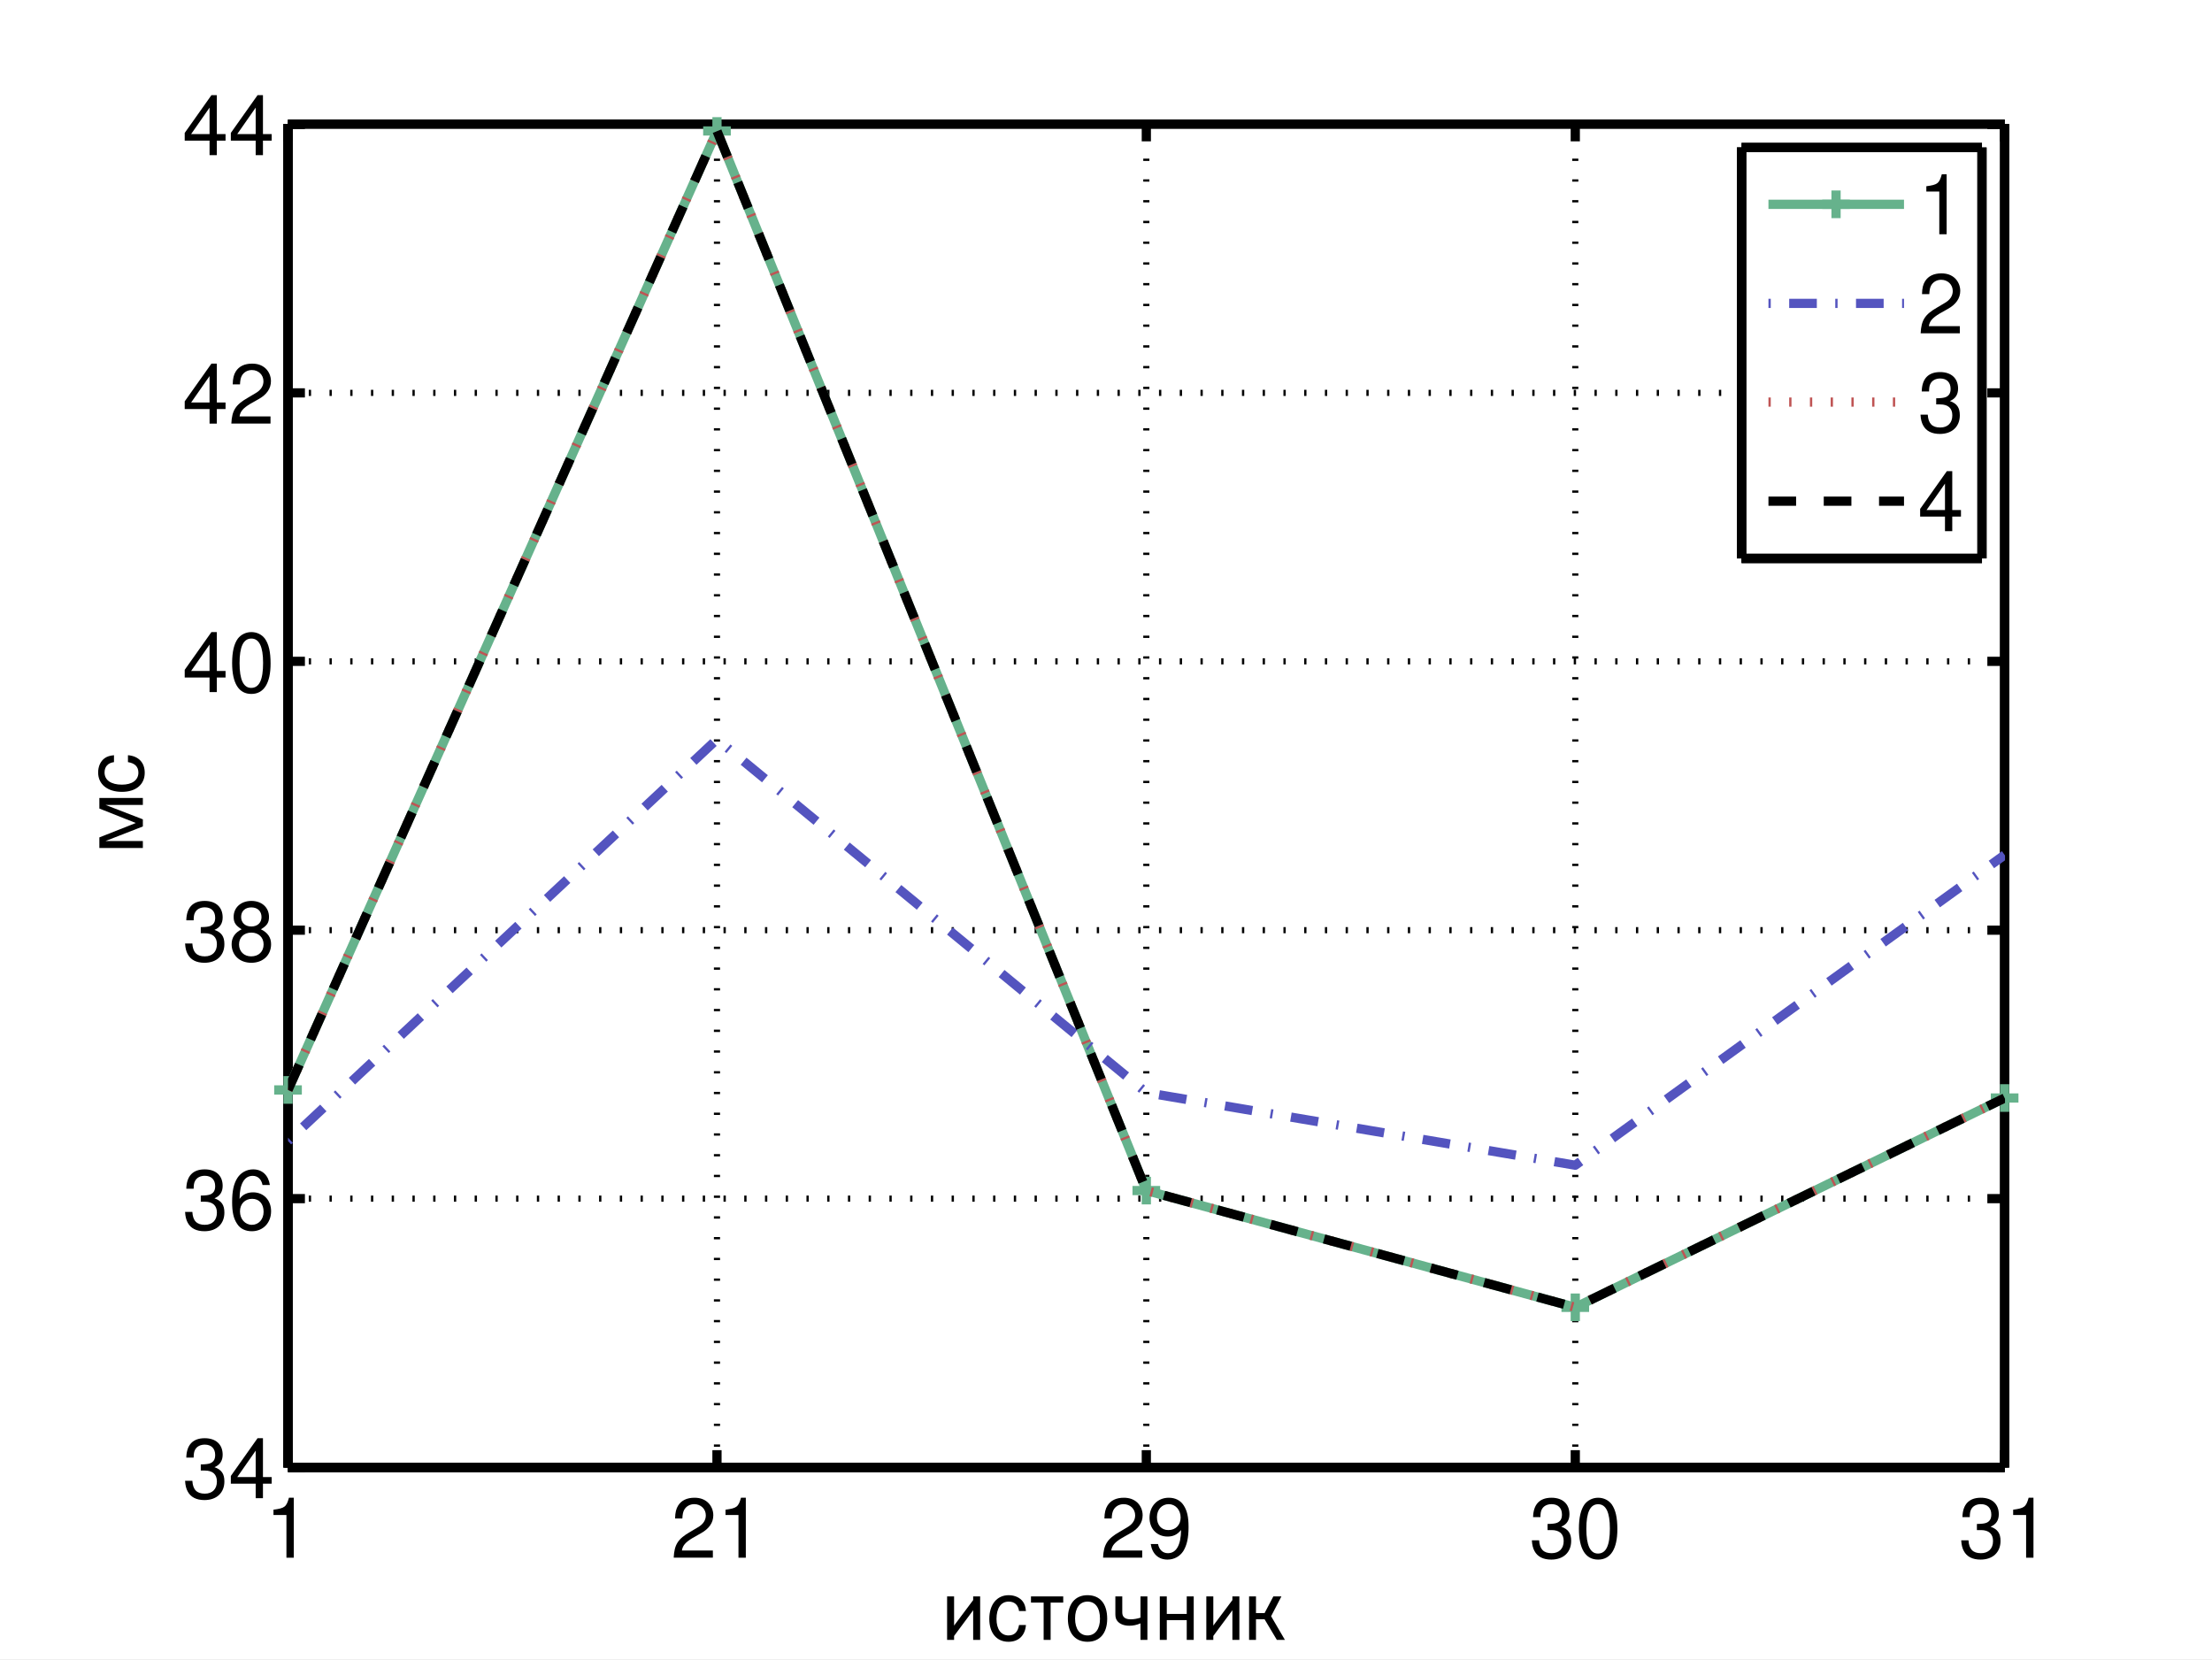
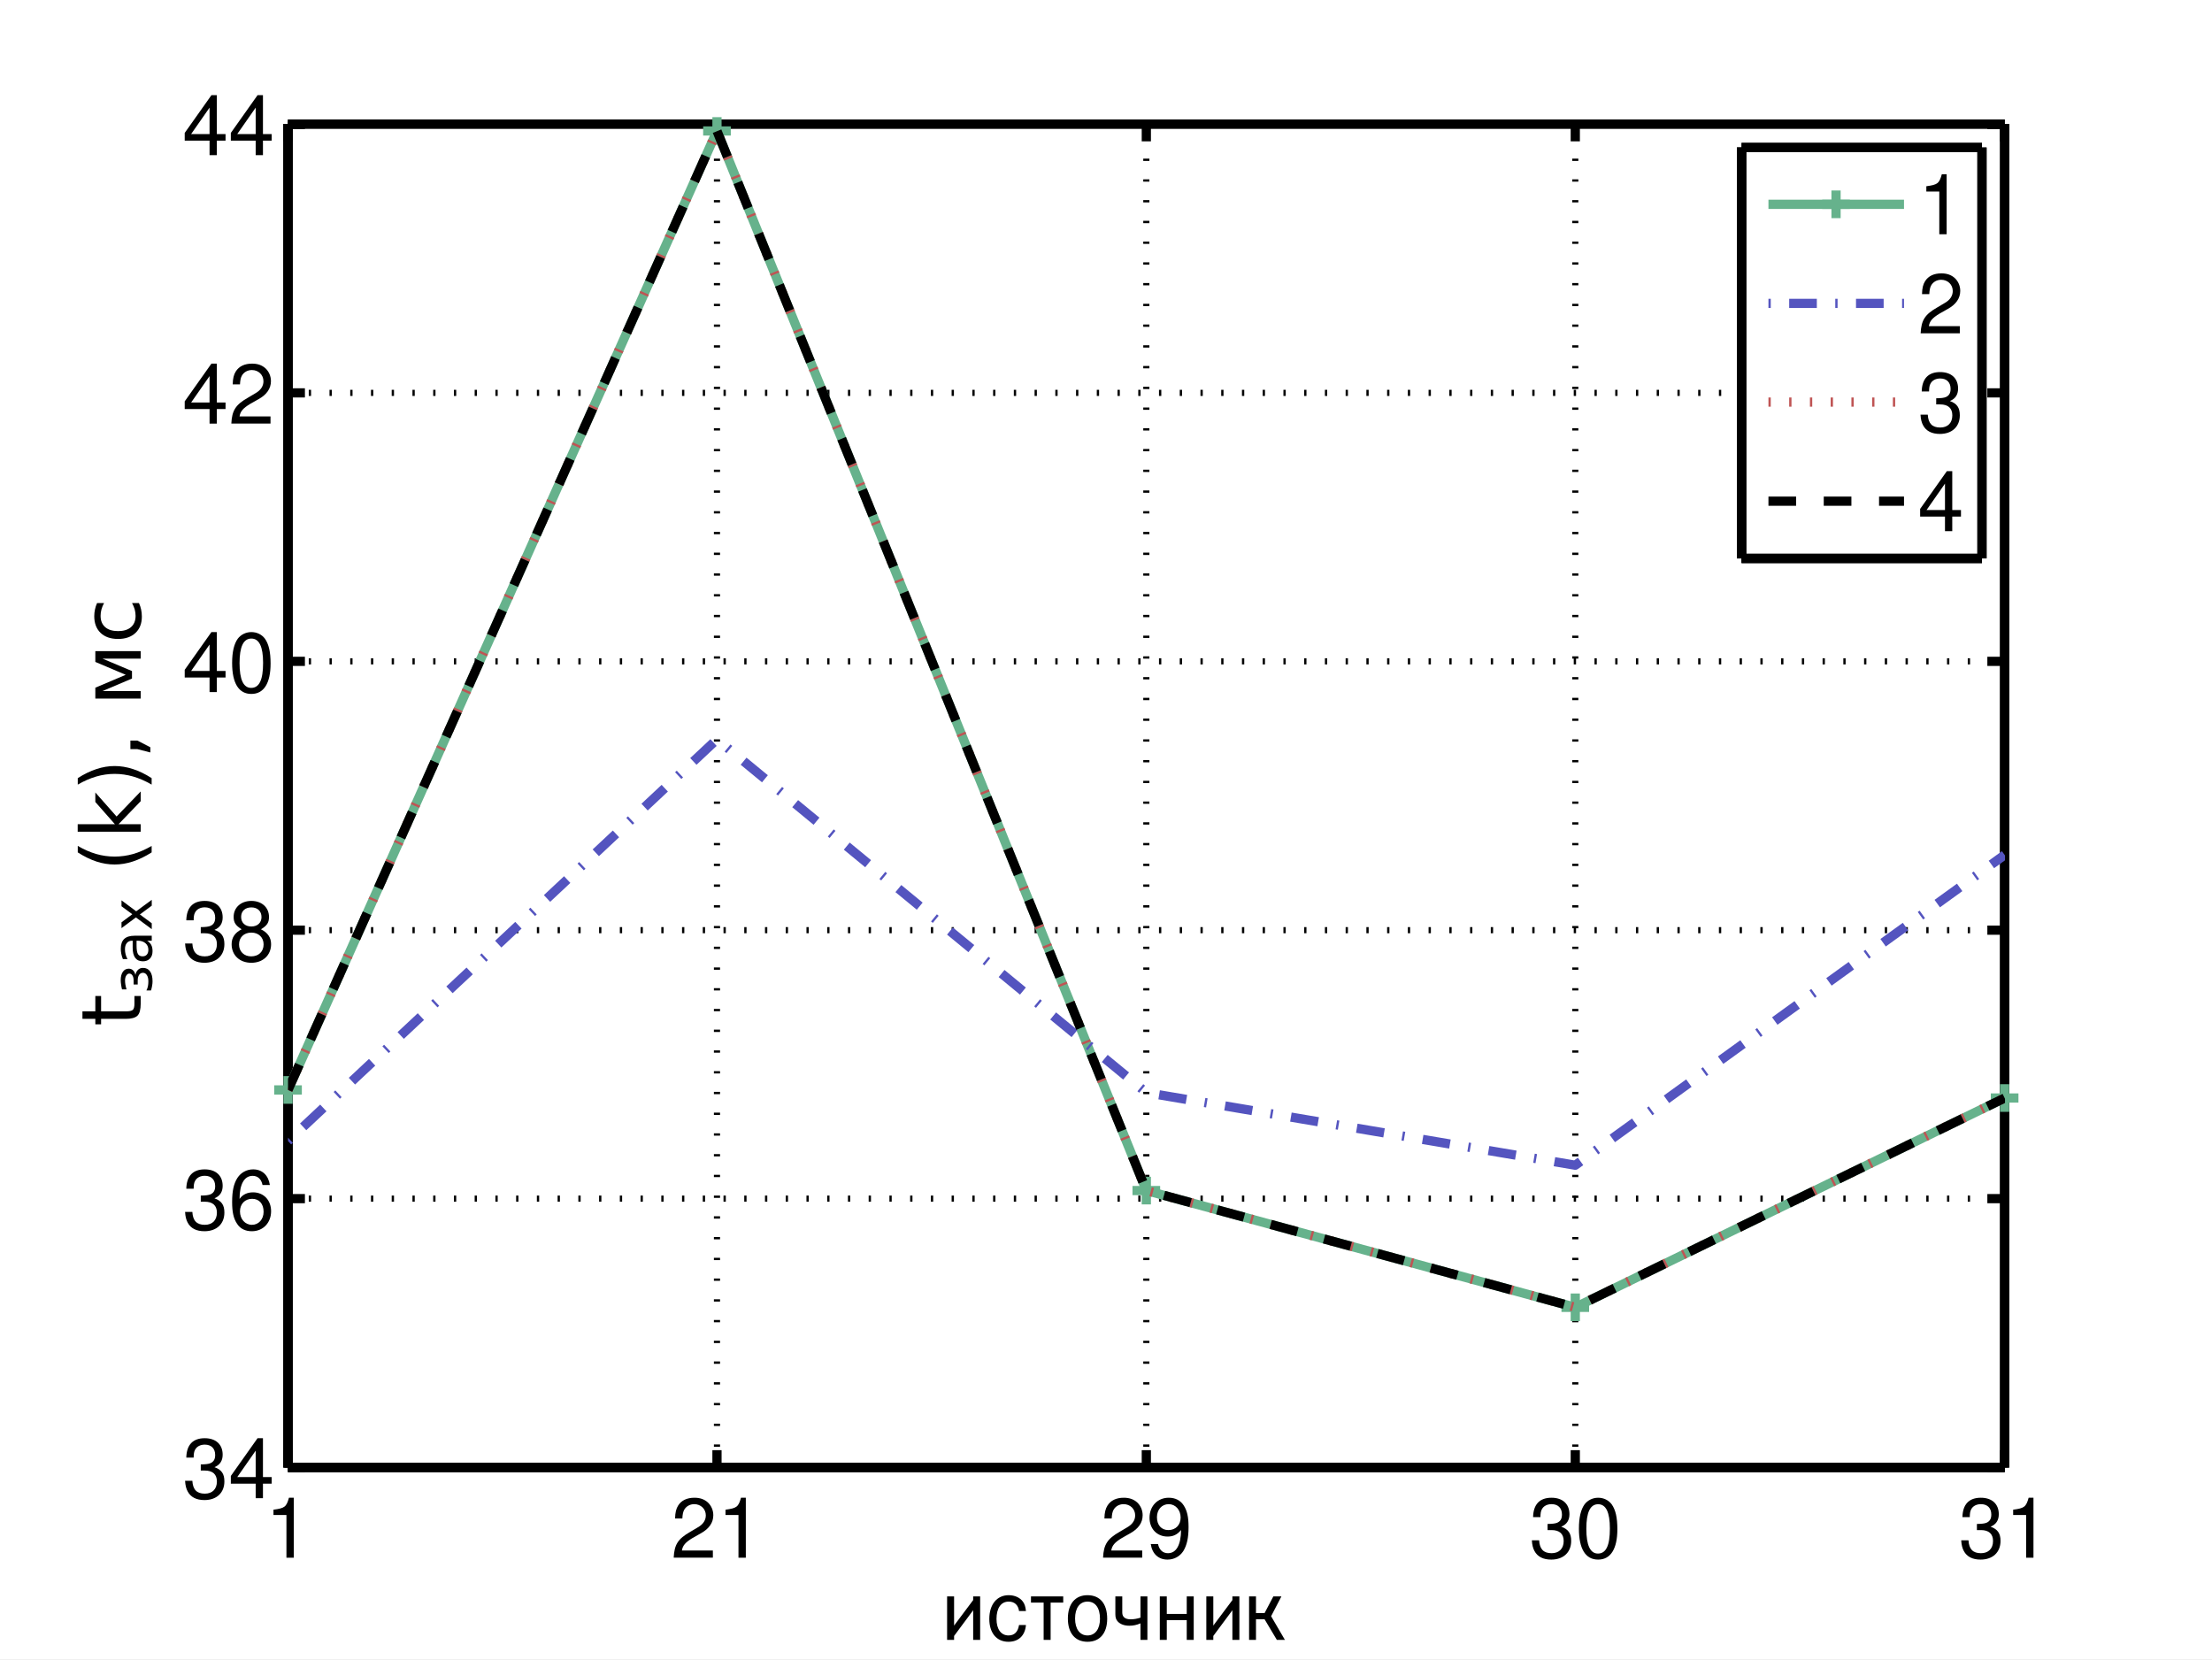
<svg xmlns="http://www.w3.org/2000/svg" id="svg2" version="1.1" width="600" height="450" xml:space="preserve">
  <defs id="defs6">
    <clipPath clipPathUnits="userSpaceOnUse" id="clipPath198">
      <path d="m 625,415 3725.83,0 0,2915 -3725.83,0 0,-2915 z" id="path200" />
    </clipPath>
    <clipPath clipPathUnits="userSpaceOnUse" id="clipPath228">
      <path d="m 625,415 3725.83,0 0,2915 -3725.83,0 0,-2915 z" id="path230" />
    </clipPath>
    <clipPath clipPathUnits="userSpaceOnUse" id="clipPath282">
      <path d="m 3779.17,2387.5 522.5,0 0,892.5 -522.5,0 0,-892.5 z" id="path284" />
    </clipPath>
    <clipPath clipPathUnits="userSpaceOnUse" id="clipPath292">
      <path d="m 3902.5,3074.17 164.168,0 0,164.164 -164.168,0 0,-164.164 z" id="path294" />
    </clipPath>
    <clipPath clipPathUnits="userSpaceOnUse" id="clipPath310">
      <path d="m 3779.17,2387.5 522.5,0 0,892.5 -522.5,0 0,-892.5 z" id="path312" />
    </clipPath>
    <clipPath clipPathUnits="userSpaceOnUse" id="clipPath326">
      <path d="m 3779.17,2387.5 522.5,0 0,892.5 -522.5,0 0,-892.5 z" id="path328" />
    </clipPath>
    <clipPath clipPathUnits="userSpaceOnUse" id="clipPath342">
      <path d="m 3779.17,2387.5 522.5,0 0,892.5 -522.5,0 0,-892.5 z" id="path344" />
    </clipPath>
  </defs>
  <g id="g10" transform="matrix(1.25,0,0,-1.25,0,450)">
    <g id="g12" transform="scale(0.1,0.1)">
      <path d="m 0,0 4800,0 0,3600 L 0,3600 0,0 z" style="fill:#ffffff;fill-opacity:1;fill-rule:nonzero;stroke:none" id="path14" />
      <path d="m 625,415.832 3725,0 0,2915 -3725,0 0,-2915 z" style="fill:#ffffff;fill-opacity:1;fill-rule:evenodd;stroke:none" id="path16" />
      <path d="m 625,415.832 0,2914.998 3725,0 0,-2914.998 -3725,0" style="fill:none;stroke:#ffffff;stroke-opacity:1;stroke-width:20;stroke-linecap:butt;stroke-linejoin:round;stroke-miterlimit:10;stroke-dasharray:none" id="path18" />
      <path d="M 625,415.832 625,3330" style="fill:none;stroke:#000000;stroke-opacity:1;stroke-width:13.333;stroke-linecap:butt;stroke-linejoin:round;stroke-miterlimit:10;stroke-dasharray:5,40;stroke-dashoffset:0" id="path20" />
      <path d="m 625,3330 0,0" style="fill:none;stroke:#000000;stroke-opacity:1;stroke-width:13.333;stroke-linecap:butt;stroke-linejoin:round;stroke-miterlimit:10;stroke-dasharray:5,40;stroke-dashoffset:0" id="path22" />
      <path d="m 1555.83,415.832 0,2914.168" style="fill:none;stroke:#000000;stroke-opacity:1;stroke-width:13.333;stroke-linecap:butt;stroke-linejoin:round;stroke-miterlimit:10;stroke-dasharray:5,40;stroke-dashoffset:0" id="path24" />
      <path d="m 1555.83,3330 0,0" style="fill:none;stroke:#000000;stroke-opacity:1;stroke-width:13.333;stroke-linecap:butt;stroke-linejoin:round;stroke-miterlimit:10;stroke-dasharray:5,40;stroke-dashoffset:0" id="path26" />
      <path d="m 2487.5,415.832 0,2914.168" style="fill:none;stroke:#000000;stroke-opacity:1;stroke-width:13.333;stroke-linecap:butt;stroke-linejoin:round;stroke-miterlimit:10;stroke-dasharray:5,40;stroke-dashoffset:0" id="path28" />
      <path d="m 2487.5,3330 0,0" style="fill:none;stroke:#000000;stroke-opacity:1;stroke-width:13.333;stroke-linecap:butt;stroke-linejoin:round;stroke-miterlimit:10;stroke-dasharray:5,40;stroke-dashoffset:0" id="path30" />
      <path d="m 3418.33,415.832 0,2914.168" style="fill:none;stroke:#000000;stroke-opacity:1;stroke-width:13.333;stroke-linecap:butt;stroke-linejoin:round;stroke-miterlimit:10;stroke-dasharray:5,40;stroke-dashoffset:0" id="path32" />
      <path d="m 3418.33,3330 0,0" style="fill:none;stroke:#000000;stroke-opacity:1;stroke-width:13.333;stroke-linecap:butt;stroke-linejoin:round;stroke-miterlimit:10;stroke-dasharray:5,40;stroke-dashoffset:0" id="path34" />
      <path d="M 4350,415.832 4350,3330" style="fill:none;stroke:#000000;stroke-opacity:1;stroke-width:13.333;stroke-linecap:butt;stroke-linejoin:round;stroke-miterlimit:10;stroke-dasharray:5,40;stroke-dashoffset:0" id="path36" />
      <path d="m 4350,3330 0,0" style="fill:none;stroke:#000000;stroke-opacity:1;stroke-width:13.333;stroke-linecap:butt;stroke-linejoin:round;stroke-miterlimit:10;stroke-dasharray:5,40;stroke-dashoffset:0" id="path38" />
      <path d="m 625,415.832 3725,0" style="fill:none;stroke:#000000;stroke-opacity:1;stroke-width:13.333;stroke-linecap:butt;stroke-linejoin:round;stroke-miterlimit:10;stroke-dasharray:5,40;stroke-dashoffset:0" id="path40" />
      <path d="m 4350,415.832 0,0" style="fill:none;stroke:#000000;stroke-opacity:1;stroke-width:13.333;stroke-linecap:butt;stroke-linejoin:round;stroke-miterlimit:10;stroke-dasharray:5,40;stroke-dashoffset:0" id="path42" />
      <path d="m 625,999.168 3725,0" style="fill:none;stroke:#000000;stroke-opacity:1;stroke-width:13.333;stroke-linecap:butt;stroke-linejoin:round;stroke-miterlimit:10;stroke-dasharray:5,40;stroke-dashoffset:0" id="path44" />
      <path d="m 4350,999.168 0,0" style="fill:none;stroke:#000000;stroke-opacity:1;stroke-width:13.333;stroke-linecap:butt;stroke-linejoin:round;stroke-miterlimit:10;stroke-dasharray:5,40;stroke-dashoffset:0" id="path46" />
      <path d="m 625,1581.67 3725,0" style="fill:none;stroke:#000000;stroke-opacity:1;stroke-width:13.333;stroke-linecap:butt;stroke-linejoin:round;stroke-miterlimit:10;stroke-dasharray:5,40;stroke-dashoffset:0" id="path48" />
      <path d="m 4350,1581.67 0,0" style="fill:none;stroke:#000000;stroke-opacity:1;stroke-width:13.333;stroke-linecap:butt;stroke-linejoin:round;stroke-miterlimit:10;stroke-dasharray:5,40;stroke-dashoffset:0" id="path50" />
      <path d="m 625,2165 3725,0" style="fill:none;stroke:#000000;stroke-opacity:1;stroke-width:13.333;stroke-linecap:butt;stroke-linejoin:round;stroke-miterlimit:10;stroke-dasharray:5,40;stroke-dashoffset:0" id="path52" />
      <path d="m 4350,2165 0,0" style="fill:none;stroke:#000000;stroke-opacity:1;stroke-width:13.333;stroke-linecap:butt;stroke-linejoin:round;stroke-miterlimit:10;stroke-dasharray:5,40;stroke-dashoffset:0" id="path54" />
      <path d="m 625,2747.5 3725,0" style="fill:none;stroke:#000000;stroke-opacity:1;stroke-width:13.333;stroke-linecap:butt;stroke-linejoin:round;stroke-miterlimit:10;stroke-dasharray:5,40;stroke-dashoffset:0" id="path56" />
      <path d="m 4350,2747.5 0,0" style="fill:none;stroke:#000000;stroke-opacity:1;stroke-width:13.333;stroke-linecap:butt;stroke-linejoin:round;stroke-miterlimit:10;stroke-dasharray:5,40;stroke-dashoffset:0" id="path58" />
      <path d="m 625,3330 3725,0" style="fill:none;stroke:#000000;stroke-opacity:1;stroke-width:13.333;stroke-linecap:butt;stroke-linejoin:round;stroke-miterlimit:10;stroke-dasharray:5,40;stroke-dashoffset:0" id="path60" />
      <path d="m 4350,3330 0,0" style="fill:none;stroke:#000000;stroke-opacity:1;stroke-width:13.333;stroke-linecap:butt;stroke-linejoin:round;stroke-miterlimit:10;stroke-dasharray:5,40;stroke-dashoffset:0" id="path62" />
      <path d="m 625,3330.83 3725,0" style="fill:none;stroke:#000000;stroke-opacity:1;stroke-width:20;stroke-linecap:butt;stroke-linejoin:round;stroke-miterlimit:10;stroke-dasharray:none" id="path64" />
      <path d="m 625,415.832 3725,0" style="fill:none;stroke:#000000;stroke-opacity:1;stroke-width:20;stroke-linecap:butt;stroke-linejoin:round;stroke-miterlimit:10;stroke-dasharray:none" id="path66" />
      <path d="m 4350,415.832 0,2914.998" style="fill:none;stroke:#000000;stroke-opacity:1;stroke-width:20;stroke-linecap:butt;stroke-linejoin:round;stroke-miterlimit:10;stroke-dasharray:none" id="path68" />
      <path d="m 625,415.832 0,2914.998" style="fill:none;stroke:#000000;stroke-opacity:1;stroke-width:20;stroke-linecap:butt;stroke-linejoin:round;stroke-miterlimit:10;stroke-dasharray:none" id="path70" />
      <path d="m 625,415.832 3725,0" style="fill:none;stroke:#000000;stroke-opacity:1;stroke-width:20;stroke-linecap:butt;stroke-linejoin:round;stroke-miterlimit:10;stroke-dasharray:none" id="path72" />
      <path d="m 625,415.832 0,2914.998" style="fill:none;stroke:#000000;stroke-opacity:1;stroke-width:20;stroke-linecap:butt;stroke-linejoin:round;stroke-miterlimit:10;stroke-dasharray:none" id="path74" />
      <path d="m 625,415.832 0,37.5" style="fill:none;stroke:#000000;stroke-opacity:1;stroke-width:20;stroke-linecap:butt;stroke-linejoin:round;stroke-miterlimit:10;stroke-dasharray:none" id="path76" />
      <path d="m 625,3330 0,-36.67" style="fill:none;stroke:#000000;stroke-opacity:1;stroke-width:20;stroke-linecap:butt;stroke-linejoin:round;stroke-miterlimit:10;stroke-dasharray:none" id="path78" />
      <g id="g80" transform="scale(10,10)">
        <text transform="matrix(1,0,0,-1,57.5,22)" id="text82">
          <tspan style="fill:#000000;fill-opacity:1;fill-rule:nonzero;stroke:none;font-family:Helvetica;font-variant:normal;font-weight:normal;font-size:18;writing-mode:lr;-inkscape-font-specification:Helvetica" x="0" y="0" id="tspan84">1</tspan>
        </text>
      </g>
      <path d="m 1555.83,415.832 0,37.5" style="fill:none;stroke:#000000;stroke-opacity:1;stroke-width:20;stroke-linecap:butt;stroke-linejoin:round;stroke-miterlimit:10;stroke-dasharray:none" id="path86" />
      <path d="m 1555.83,3330 0,-36.67" style="fill:none;stroke:#000000;stroke-opacity:1;stroke-width:20;stroke-linecap:butt;stroke-linejoin:round;stroke-miterlimit:10;stroke-dasharray:none" id="path88" />
      <g id="g90" transform="scale(10,10)">
        <text transform="matrix(1,0,0,-1,145.583,22)" id="text92">
          <tspan style="fill:#000000;fill-opacity:1;fill-rule:nonzero;stroke:none;font-family:Helvetica;font-variant:normal;font-weight:normal;font-size:18;writing-mode:lr;-inkscape-font-specification:Helvetica" x="0 10.008" y="0" id="tspan94">21</tspan>
        </text>
      </g>
      <path d="m 2487.5,415.832 0,37.5" style="fill:none;stroke:#000000;stroke-opacity:1;stroke-width:20;stroke-linecap:butt;stroke-linejoin:round;stroke-miterlimit:10;stroke-dasharray:none" id="path96" />
      <path d="m 2487.5,3330 0,-36.67" style="fill:none;stroke:#000000;stroke-opacity:1;stroke-width:20;stroke-linecap:butt;stroke-linejoin:round;stroke-miterlimit:10;stroke-dasharray:none" id="path98" />
      <g id="g100" transform="scale(10,10)">
        <text transform="matrix(1,0,0,-1,238.75,22)" id="text102">
          <tspan style="fill:#000000;fill-opacity:1;fill-rule:nonzero;stroke:none;font-family:Helvetica;font-variant:normal;font-weight:normal;font-size:18;writing-mode:lr;-inkscape-font-specification:Helvetica" x="0 10.008" y="0" id="tspan104">29</tspan>
        </text>
      </g>
      <path d="m 3418.33,415.832 0,37.5" style="fill:none;stroke:#000000;stroke-opacity:1;stroke-width:20;stroke-linecap:butt;stroke-linejoin:round;stroke-miterlimit:10;stroke-dasharray:none" id="path106" />
      <path d="m 3418.33,3330 0,-36.67" style="fill:none;stroke:#000000;stroke-opacity:1;stroke-width:20;stroke-linecap:butt;stroke-linejoin:round;stroke-miterlimit:10;stroke-dasharray:none" id="path108" />
      <g id="g110" transform="scale(10,10)">
        <text transform="matrix(1,0,0,-1,331.833,22)" id="text112">
          <tspan style="fill:#000000;fill-opacity:1;fill-rule:nonzero;stroke:none;font-family:Helvetica;font-variant:normal;font-weight:normal;font-size:18;writing-mode:lr;-inkscape-font-specification:Helvetica" x="0 10.008" y="0" id="tspan114">30</tspan>
        </text>
      </g>
      <path d="m 4350,415.832 0,37.5" style="fill:none;stroke:#000000;stroke-opacity:1;stroke-width:20;stroke-linecap:butt;stroke-linejoin:round;stroke-miterlimit:10;stroke-dasharray:none" id="path116" />
      <path d="m 4350,3330 0,-36.67" style="fill:none;stroke:#000000;stroke-opacity:1;stroke-width:20;stroke-linecap:butt;stroke-linejoin:round;stroke-miterlimit:10;stroke-dasharray:none" id="path118" />
      <g id="g120" transform="scale(10,10)">
        <text transform="matrix(1,0,0,-1,425,22)" id="text122">
          <tspan style="fill:#000000;fill-opacity:1;fill-rule:nonzero;stroke:none;font-family:Helvetica;font-variant:normal;font-weight:normal;font-size:18;writing-mode:lr;-inkscape-font-specification:Helvetica" x="0 10.008" y="0" id="tspan124">31</tspan>
        </text>
      </g>
      <path d="m 625,415.832 36.668,0" style="fill:none;stroke:#000000;stroke-opacity:1;stroke-width:20;stroke-linecap:butt;stroke-linejoin:round;stroke-miterlimit:10;stroke-dasharray:none" id="path126" />
      <path d="m 4350,415.832 -37.5,0" style="fill:none;stroke:#000000;stroke-opacity:1;stroke-width:20;stroke-linecap:butt;stroke-linejoin:round;stroke-miterlimit:10;stroke-dasharray:none" id="path128" />
      <g id="g130" transform="scale(10,10)">
        <text transform="matrix(1,0,0,-1,39.5832,34.9168)" id="text132">
          <tspan style="fill:#000000;fill-opacity:1;fill-rule:nonzero;stroke:none;font-family:Helvetica;font-variant:normal;font-weight:normal;font-size:18;writing-mode:lr;-inkscape-font-specification:Helvetica" x="0 10.008" y="0" id="tspan134">34</tspan>
        </text>
      </g>
      <path d="m 625,999.168 36.668,0" style="fill:none;stroke:#000000;stroke-opacity:1;stroke-width:20;stroke-linecap:butt;stroke-linejoin:round;stroke-miterlimit:10;stroke-dasharray:none" id="path136" />
      <path d="m 4350,999.168 -37.5,0" style="fill:none;stroke:#000000;stroke-opacity:1;stroke-width:20;stroke-linecap:butt;stroke-linejoin:round;stroke-miterlimit:10;stroke-dasharray:none" id="path138" />
      <g id="g140" transform="scale(10,10)">
        <text transform="matrix(1,0,0,-1,39.5832,93.25)" id="text142">
          <tspan style="fill:#000000;fill-opacity:1;fill-rule:nonzero;stroke:none;font-family:Helvetica;font-variant:normal;font-weight:normal;font-size:18;writing-mode:lr;-inkscape-font-specification:Helvetica" x="0 10.008" y="0" id="tspan144">36</tspan>
        </text>
      </g>
      <path d="m 625,1581.67 36.668,0" style="fill:none;stroke:#000000;stroke-opacity:1;stroke-width:20;stroke-linecap:butt;stroke-linejoin:round;stroke-miterlimit:10;stroke-dasharray:none" id="path146" />
      <path d="m 4350,1581.67 -37.5,0" style="fill:none;stroke:#000000;stroke-opacity:1;stroke-width:20;stroke-linecap:butt;stroke-linejoin:round;stroke-miterlimit:10;stroke-dasharray:none" id="path148" />
      <g id="g150" transform="scale(10,10)">
        <text transform="matrix(1,0,0,-1,39.5832,151.5)" id="text152">
          <tspan style="fill:#000000;fill-opacity:1;fill-rule:nonzero;stroke:none;font-family:Helvetica;font-variant:normal;font-weight:normal;font-size:18;writing-mode:lr;-inkscape-font-specification:Helvetica" x="0 10.008" y="0" id="tspan154">38</tspan>
        </text>
      </g>
      <path d="m 625,2165 36.668,0" style="fill:none;stroke:#000000;stroke-opacity:1;stroke-width:20;stroke-linecap:butt;stroke-linejoin:round;stroke-miterlimit:10;stroke-dasharray:none" id="path156" />
      <path d="m 4350,2165 -37.5,0" style="fill:none;stroke:#000000;stroke-opacity:1;stroke-width:20;stroke-linecap:butt;stroke-linejoin:round;stroke-miterlimit:10;stroke-dasharray:none" id="path158" />
      <g id="g160" transform="scale(10,10)">
        <text transform="matrix(1,0,0,-1,39.5832,209.833)" id="text162">
          <tspan style="fill:#000000;fill-opacity:1;fill-rule:nonzero;stroke:none;font-family:Helvetica;font-variant:normal;font-weight:normal;font-size:18;writing-mode:lr;-inkscape-font-specification:Helvetica" x="0 10.008" y="0" id="tspan164">40</tspan>
        </text>
      </g>
      <path d="m 625,2747.5 36.668,0" style="fill:none;stroke:#000000;stroke-opacity:1;stroke-width:20;stroke-linecap:butt;stroke-linejoin:round;stroke-miterlimit:10;stroke-dasharray:none" id="path166" />
      <path d="m 4350,2747.5 -37.5,0" style="fill:none;stroke:#000000;stroke-opacity:1;stroke-width:20;stroke-linecap:butt;stroke-linejoin:round;stroke-miterlimit:10;stroke-dasharray:none" id="path168" />
      <g id="g170" transform="scale(10,10)">
        <text transform="matrix(1,0,0,-1,39.5832,268.083)" id="text172">
          <tspan style="fill:#000000;fill-opacity:1;fill-rule:nonzero;stroke:none;font-family:Helvetica;font-variant:normal;font-weight:normal;font-size:18;writing-mode:lr;-inkscape-font-specification:Helvetica" x="0 10.008" y="0" id="tspan174">42</tspan>
        </text>
      </g>
      <path d="m 625,3330 36.668,0" style="fill:none;stroke:#000000;stroke-opacity:1;stroke-width:20;stroke-linecap:butt;stroke-linejoin:round;stroke-miterlimit:10;stroke-dasharray:none" id="path176" />
      <path d="m 4350,3330 -37.5,0" style="fill:none;stroke:#000000;stroke-opacity:1;stroke-width:20;stroke-linecap:butt;stroke-linejoin:round;stroke-miterlimit:10;stroke-dasharray:none" id="path178" />
      <g id="g180" transform="scale(10,10)">
        <text transform="matrix(1,0,0,-1,39.5832,326.333)" id="text182">
          <tspan style="fill:#000000;fill-opacity:1;fill-rule:nonzero;stroke:none;font-family:Helvetica;font-variant:normal;font-weight:normal;font-size:18;writing-mode:lr;-inkscape-font-specification:Helvetica" x="0 10.008" y="0" id="tspan184">44</tspan>
        </text>
      </g>
      <path d="m 625,3330.83 3725,0" style="fill:none;stroke:#000000;stroke-opacity:1;stroke-width:20;stroke-linecap:butt;stroke-linejoin:round;stroke-miterlimit:10;stroke-dasharray:none" id="path186" />
      <path d="m 625,415.832 3725,0" style="fill:none;stroke:#000000;stroke-opacity:1;stroke-width:20;stroke-linecap:butt;stroke-linejoin:round;stroke-miterlimit:10;stroke-dasharray:none" id="path188" />
      <path d="m 4350,415.832 0,2914.998" style="fill:none;stroke:#000000;stroke-opacity:1;stroke-width:20;stroke-linecap:butt;stroke-linejoin:round;stroke-miterlimit:10;stroke-dasharray:none" id="path190" />
      <path d="m 625,415.832 0,2914.998" style="fill:none;stroke:#000000;stroke-opacity:1;stroke-width:20;stroke-linecap:butt;stroke-linejoin:round;stroke-miterlimit:10;stroke-dasharray:none" id="path192" />
      <g id="g194">
        <g id="g196" clip-path="url(#clipPath198)">
          <path d="M 625,1235 1555.83,3315.83 2487.5,1016.67 3418.33,763.332 4350,1217.5" style="fill:none;stroke:#66b28c;stroke-opacity:1;stroke-width:20;stroke-linecap:butt;stroke-linejoin:round;stroke-miterlimit:10;stroke-dasharray:none" id="path202" />
        </g>
      </g>
      <path d="m 595,1235 60,0" style="fill:none;stroke:#66b28c;stroke-opacity:1;stroke-width:20;stroke-linecap:butt;stroke-linejoin:round;stroke-miterlimit:10;stroke-dasharray:none" id="path204" />
      <path d="m 625,1265 0,-60" style="fill:none;stroke:#66b28c;stroke-opacity:1;stroke-width:20;stroke-linecap:butt;stroke-linejoin:round;stroke-miterlimit:10;stroke-dasharray:none" id="path206" />
      <path d="m 1525.83,3315.83 60,0" style="fill:none;stroke:#66b28c;stroke-opacity:1;stroke-width:20;stroke-linecap:butt;stroke-linejoin:round;stroke-miterlimit:10;stroke-dasharray:none" id="path208" />
      <path d="m 1555.83,3345.83 0,-60" style="fill:none;stroke:#66b28c;stroke-opacity:1;stroke-width:20;stroke-linecap:butt;stroke-linejoin:round;stroke-miterlimit:10;stroke-dasharray:none" id="path210" />
      <path d="m 2457.5,1016.67 60,0" style="fill:none;stroke:#66b28c;stroke-opacity:1;stroke-width:20;stroke-linecap:butt;stroke-linejoin:round;stroke-miterlimit:10;stroke-dasharray:none" id="path212" />
      <path d="m 2487.5,1046.67 0,-60.002" style="fill:none;stroke:#66b28c;stroke-opacity:1;stroke-width:20;stroke-linecap:butt;stroke-linejoin:round;stroke-miterlimit:10;stroke-dasharray:none" id="path214" />
      <path d="m 3388.33,763.332 60,0" style="fill:none;stroke:#66b28c;stroke-opacity:1;stroke-width:20;stroke-linecap:butt;stroke-linejoin:round;stroke-miterlimit:10;stroke-dasharray:none" id="path216" />
      <path d="m 3418.33,793.332 0,-60" style="fill:none;stroke:#66b28c;stroke-opacity:1;stroke-width:20;stroke-linecap:butt;stroke-linejoin:round;stroke-miterlimit:10;stroke-dasharray:none" id="path218" />
      <path d="m 4320,1217.5 60,0" style="fill:none;stroke:#66b28c;stroke-opacity:1;stroke-width:20;stroke-linecap:butt;stroke-linejoin:round;stroke-miterlimit:10;stroke-dasharray:none" id="path220" />
      <path d="m 4350,1247.5 0,-60" style="fill:none;stroke:#66b28c;stroke-opacity:1;stroke-width:20;stroke-linecap:butt;stroke-linejoin:round;stroke-miterlimit:10;stroke-dasharray:none" id="path222" />
      <g id="g224">
        <g id="g226" clip-path="url(#clipPath228)">
          <path d="m 625,1124.17 930.83,871.66 931.67,-766.66 930.83,-157.5 L 4350,1745" style="fill:none;stroke:#5454bf;stroke-opacity:1;stroke-width:20;stroke-linecap:butt;stroke-linejoin:round;stroke-miterlimit:10;stroke-dasharray:5,40,60,40;stroke-dashoffset:0" id="path232" />
          <path d="M 625,1235 1555.83,3315.83 2487.5,1016.67 3418.33,763.332 4350,1217.5" style="fill:none;stroke:#bf5454;stroke-opacity:1;stroke-width:20;stroke-linecap:butt;stroke-linejoin:round;stroke-miterlimit:10;stroke-dasharray:5,40;stroke-dashoffset:0" id="path234" />
          <path d="M 625,1235 1555.83,3315.83 2487.5,1016.67 3418.33,763.332 4350,1217.5" style="fill:none;stroke:#000000;stroke-opacity:1;stroke-width:20;stroke-linecap:butt;stroke-linejoin:round;stroke-miterlimit:10;stroke-dasharray:60;stroke-dashoffset:0" id="path236" />
        </g>
      </g>
      <g id="g238" transform="scale(10,10)">
        <text transform="scale(1,-1)" id="text240" x="204.067" y="-4.167">
          <tspan style="font-size:18px;font-variant:normal;font-weight:normal;writing-mode:lr-tb;fill:#000000;fill-opacity:1;fill-rule:nonzero;stroke:none;font-family:Helvetica;-inkscape-font-specification:Helvetica" id="tspan242" x="204.067" y="-4.167">источник</tspan>
        </text>
-         <text transform="matrix(0,1,1,0,31,175.25)" id="text244">
-           <tspan style="font-size:18px;font-variant:normal;font-weight:normal;writing-mode:lr-tb;fill:#000000;fill-opacity:1;fill-rule:nonzero;stroke:none;font-family:Helvetica;-inkscape-font-specification:Helvetica" id="tspan246" x="0" y="0">мс</tspan>
-         </text>
      </g>
      <path d="m 3779.17,2388.33 521.664,0 0,891.668 -521.664,0 0,-891.668 z" style="fill:#ffffff;fill-opacity:1;fill-rule:evenodd;stroke:none" id="path248" />
      <path d="m 3779.17,2388.33 0,891.67 521.66,0 0,-891.67 -521.66,0" style="fill:none;stroke:#ffffff;stroke-opacity:1;stroke-width:20;stroke-linecap:butt;stroke-linejoin:round;stroke-miterlimit:10;stroke-dasharray:none" id="path250" />
      <path d="m 3779.17,3280 521.66,0" style="fill:none;stroke:#000000;stroke-opacity:1;stroke-width:20;stroke-linecap:butt;stroke-linejoin:round;stroke-miterlimit:10;stroke-dasharray:none" id="path252" />
      <path d="m 3779.17,2388.33 521.66,0" style="fill:none;stroke:#000000;stroke-opacity:1;stroke-width:20;stroke-linecap:butt;stroke-linejoin:round;stroke-miterlimit:10;stroke-dasharray:none" id="path254" />
      <path d="m 4300.83,2388.33 0,891.67" style="fill:none;stroke:#000000;stroke-opacity:1;stroke-width:20;stroke-linecap:butt;stroke-linejoin:round;stroke-miterlimit:10;stroke-dasharray:none" id="path256" />
      <path d="m 3779.17,2388.33 0,891.67" style="fill:none;stroke:#000000;stroke-opacity:1;stroke-width:20;stroke-linecap:butt;stroke-linejoin:round;stroke-miterlimit:10;stroke-dasharray:none" id="path258" />
      <path d="m 3779.17,2388.33 521.66,0" style="fill:none;stroke:#000000;stroke-opacity:1;stroke-width:20;stroke-linecap:butt;stroke-linejoin:round;stroke-miterlimit:10;stroke-dasharray:none" id="path260" />
      <path d="m 3779.17,2388.33 0,891.67" style="fill:none;stroke:#000000;stroke-opacity:1;stroke-width:20;stroke-linecap:butt;stroke-linejoin:round;stroke-miterlimit:10;stroke-dasharray:none" id="path262" />
      <path d="m 3779.17,3280 521.66,0" style="fill:none;stroke:#000000;stroke-opacity:1;stroke-width:20;stroke-linecap:butt;stroke-linejoin:round;stroke-miterlimit:10;stroke-dasharray:none" id="path264" />
      <path d="m 3779.17,2388.33 521.66,0" style="fill:none;stroke:#000000;stroke-opacity:1;stroke-width:20;stroke-linecap:butt;stroke-linejoin:round;stroke-miterlimit:10;stroke-dasharray:none" id="path266" />
      <path d="m 4300.83,2388.33 0,891.67" style="fill:none;stroke:#000000;stroke-opacity:1;stroke-width:20;stroke-linecap:butt;stroke-linejoin:round;stroke-miterlimit:10;stroke-dasharray:none" id="path268" />
      <path d="m 3779.17,2388.33 0,891.67" style="fill:none;stroke:#000000;stroke-opacity:1;stroke-width:20;stroke-linecap:butt;stroke-linejoin:round;stroke-miterlimit:10;stroke-dasharray:none" id="path270" />
      <g id="g272" transform="scale(10,10)">
        <text transform="matrix(1,0,0,-1,416.167,309.167)" id="text274">
          <tspan style="fill:#000000;fill-opacity:1;fill-rule:nonzero;stroke:none;font-family:Helvetica;font-variant:normal;font-weight:normal;font-size:18;writing-mode:lr;-inkscape-font-specification:Helvetica" x="0" y="0" id="tspan276">1</tspan>
        </text>
      </g>
      <g id="g278">
        <g id="g280" clip-path="url(#clipPath282)">
          <path d="m 3837.5,3156.67 294.17,0" style="fill:none;stroke:#66b28c;stroke-opacity:1;stroke-width:20;stroke-linecap:butt;stroke-linejoin:round;stroke-miterlimit:10;stroke-dasharray:none" id="path286" />
        </g>
      </g>
      <g id="g288">
        <g id="g290" clip-path="url(#clipPath292)">
          <path d="m 3954.17,3156.67 60,0" style="fill:none;stroke:#66b28c;stroke-opacity:1;stroke-width:20;stroke-linecap:butt;stroke-linejoin:round;stroke-miterlimit:10;stroke-dasharray:none" id="path296" />
          <path d="m 3984.17,3186.67 0,-60" style="fill:none;stroke:#66b28c;stroke-opacity:1;stroke-width:20;stroke-linecap:butt;stroke-linejoin:round;stroke-miterlimit:10;stroke-dasharray:none" id="path298" />
        </g>
      </g>
      <g id="g300" transform="scale(10,10)">
        <text transform="matrix(1,0,0,-1,416.167,287.667)" id="text302">
          <tspan style="fill:#000000;fill-opacity:1;fill-rule:nonzero;stroke:none;font-family:Helvetica;font-variant:normal;font-weight:normal;font-size:18;writing-mode:lr;-inkscape-font-specification:Helvetica" x="0" y="0" id="tspan304">2</tspan>
        </text>
      </g>
      <g id="g306">
        <g id="g308" clip-path="url(#clipPath310)">
          <path d="m 3837.5,2941.67 294.17,0" style="fill:none;stroke:#5454bf;stroke-opacity:1;stroke-width:20;stroke-linecap:butt;stroke-linejoin:round;stroke-miterlimit:10;stroke-dasharray:5,40,60,40;stroke-dashoffset:0" id="path314" />
        </g>
      </g>
      <g id="g316" transform="scale(10,10)">
        <text transform="matrix(1,0,0,-1,416.167,266.25)" id="text318">
          <tspan style="fill:#000000;fill-opacity:1;fill-rule:nonzero;stroke:none;font-family:Helvetica;font-variant:normal;font-weight:normal;font-size:18;writing-mode:lr;-inkscape-font-specification:Helvetica" x="0" y="0" id="tspan320">3</tspan>
        </text>
      </g>
      <g id="g322">
        <g id="g324" clip-path="url(#clipPath326)">
          <path d="m 3837.5,2727.5 294.17,0" style="fill:none;stroke:#bf5454;stroke-opacity:1;stroke-width:20;stroke-linecap:butt;stroke-linejoin:round;stroke-miterlimit:10;stroke-dasharray:5,40;stroke-dashoffset:0" id="path330" />
        </g>
      </g>
      <g id="g332" transform="scale(10,10)">
        <text transform="matrix(1,0,0,-1,416.167,244.75)" id="text334">
          <tspan style="fill:#000000;fill-opacity:1;fill-rule:nonzero;stroke:none;font-family:Helvetica;font-variant:normal;font-weight:normal;font-size:18;writing-mode:lr;-inkscape-font-specification:Helvetica" x="0" y="0" id="tspan336">4</tspan>
        </text>
      </g>
      <g id="g338">
        <g id="g340" clip-path="url(#clipPath342)">
          <path d="m 3837.5,2512.5 294.17,0" style="fill:none;stroke:#000000;stroke-opacity:1;stroke-width:20;stroke-linecap:butt;stroke-linejoin:round;stroke-miterlimit:10;stroke-dasharray:60;stroke-dashoffset:0" id="path346" />
        </g>
      </g>
    </g>
+     <text style="font-size:12px" y="30.531" x="137.255" transform="matrix(0,1,1,0,0,0)" id="text4556">
+       <tspan style="font-size:18px;font-variant:normal;font-weight:normal;writing-mode:lr-tb;fill:#000000;fill-opacity:1;fill-rule:nonzero;stroke:none;font-family:DejaVu Sans;-inkscape-font-specification:DejaVuSans" x="137.255" y="30.531" id="tspan4558">t<tspan style="font-size:12px;baseline-shift:sub" id="tspan4676">зах</tspan> (k), мс</tspan>
+     </text>
  </g>
</svg>
